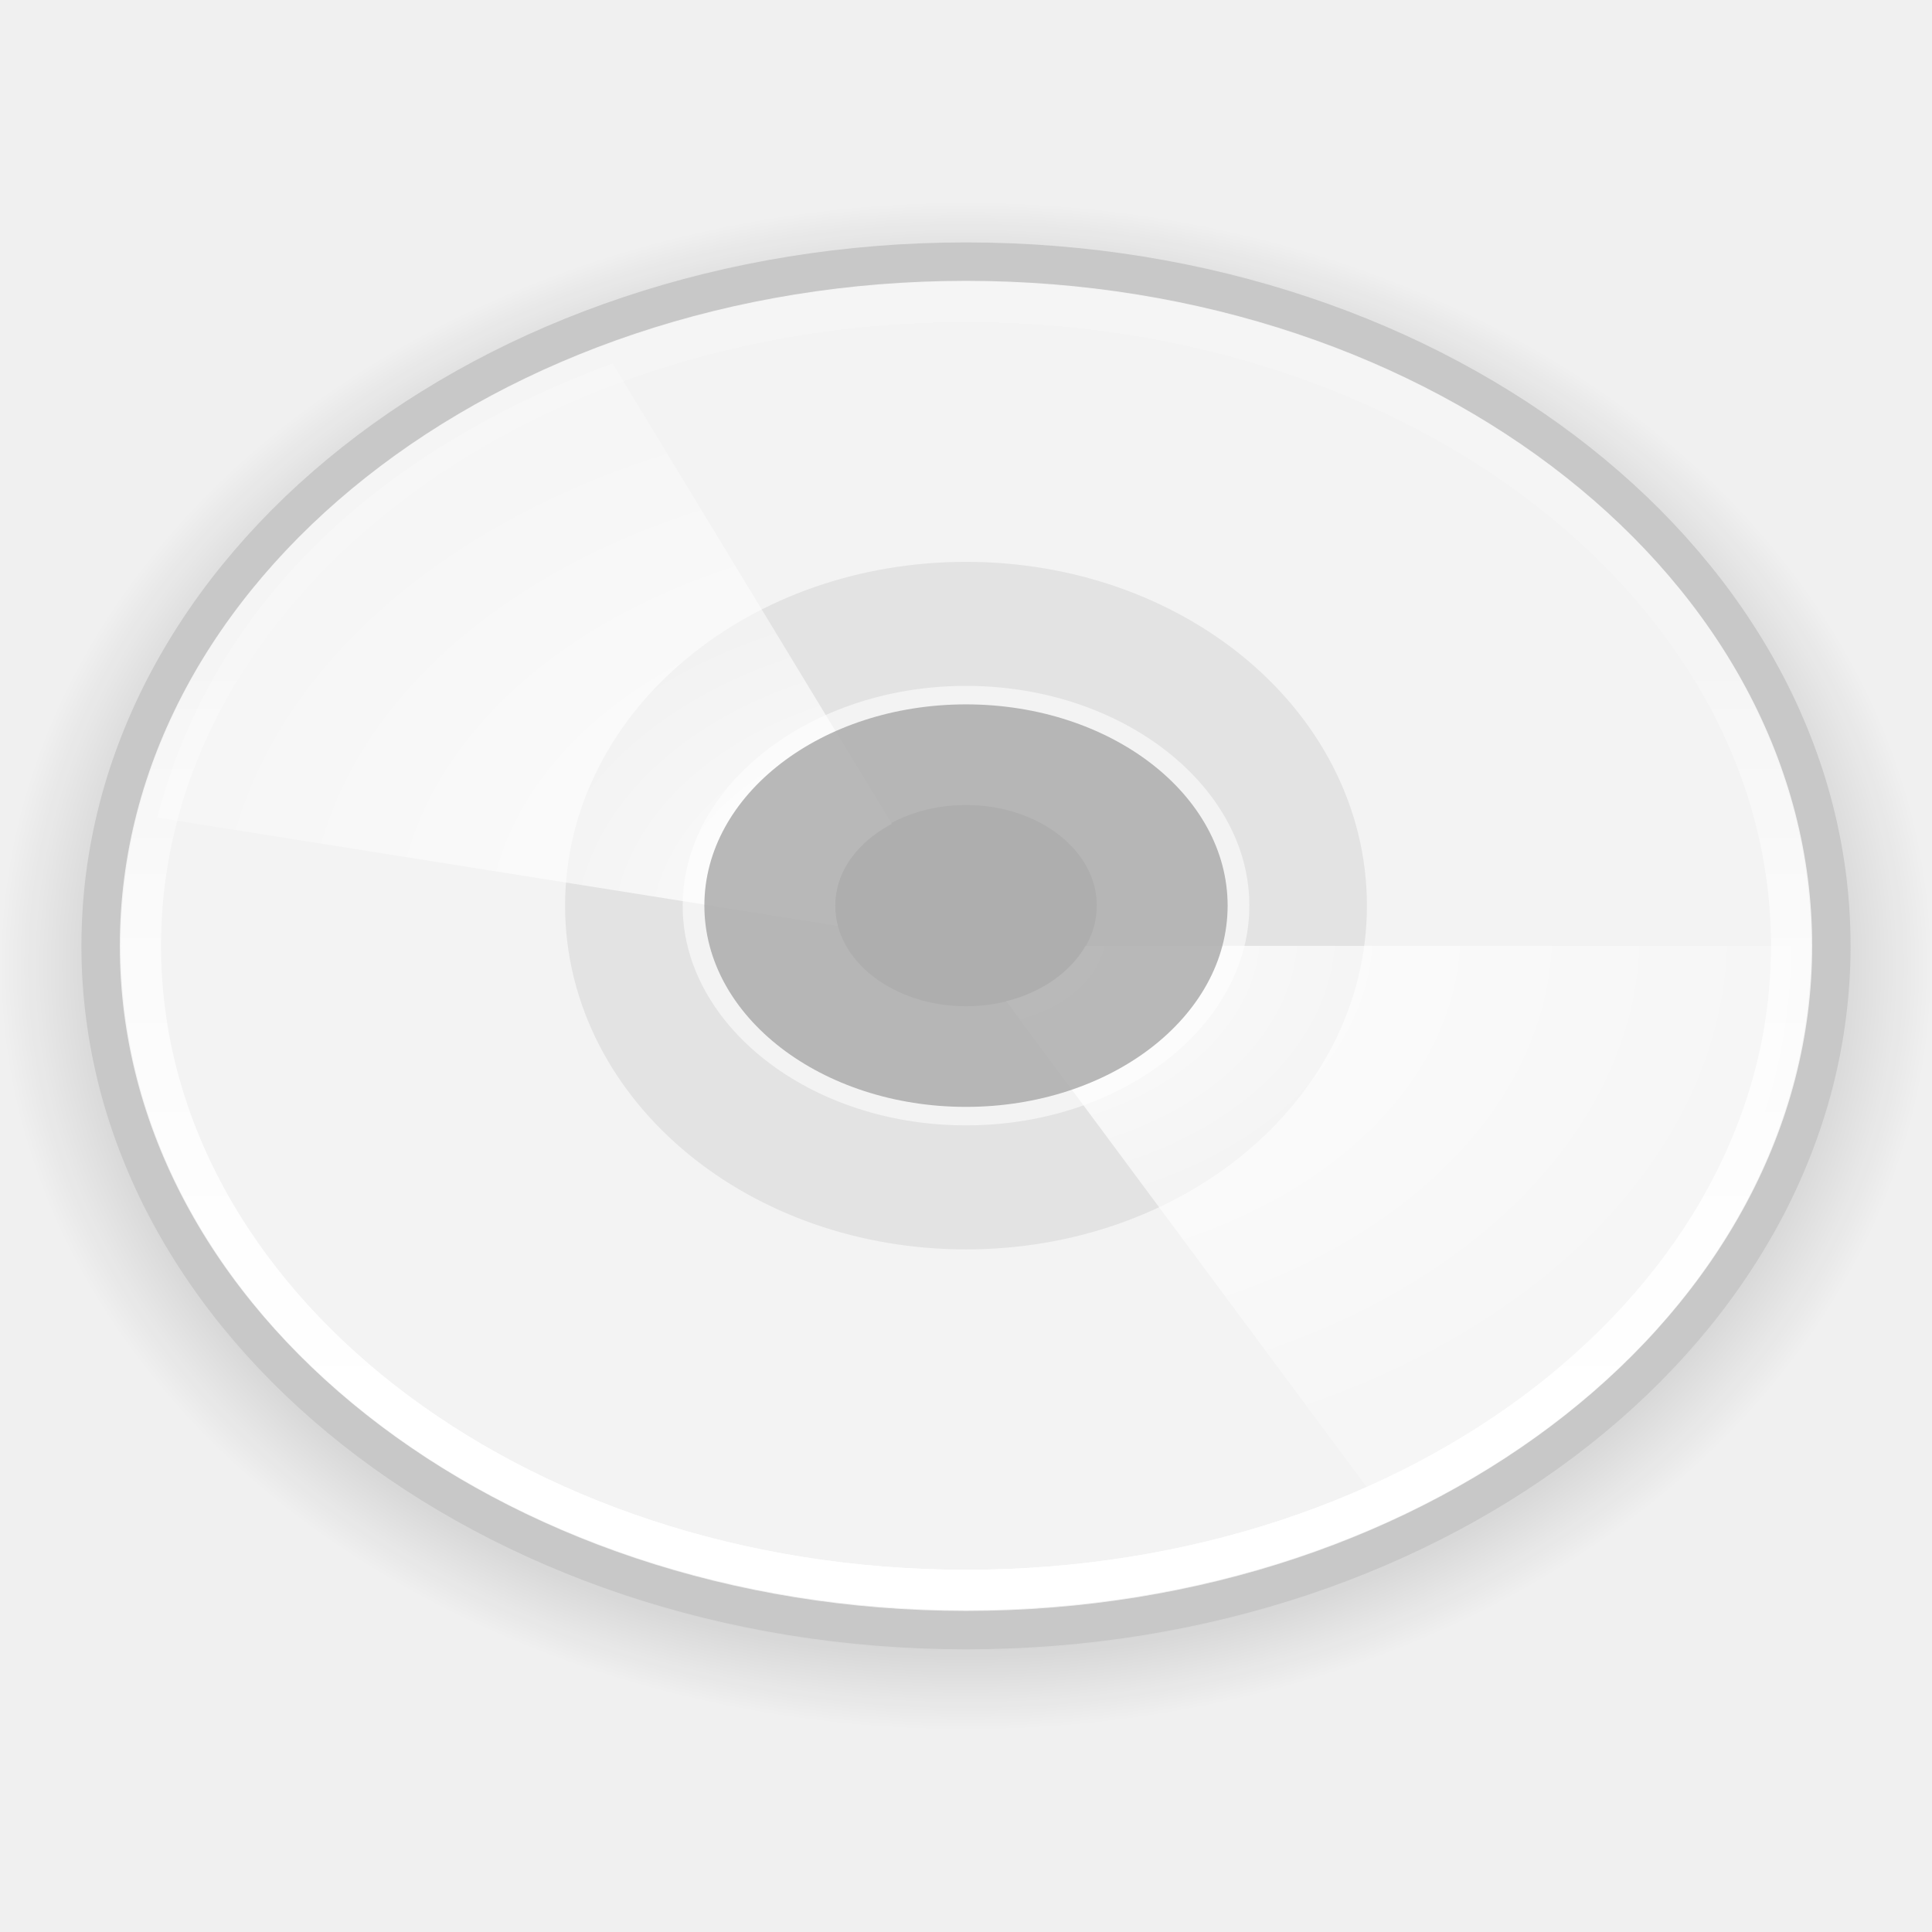
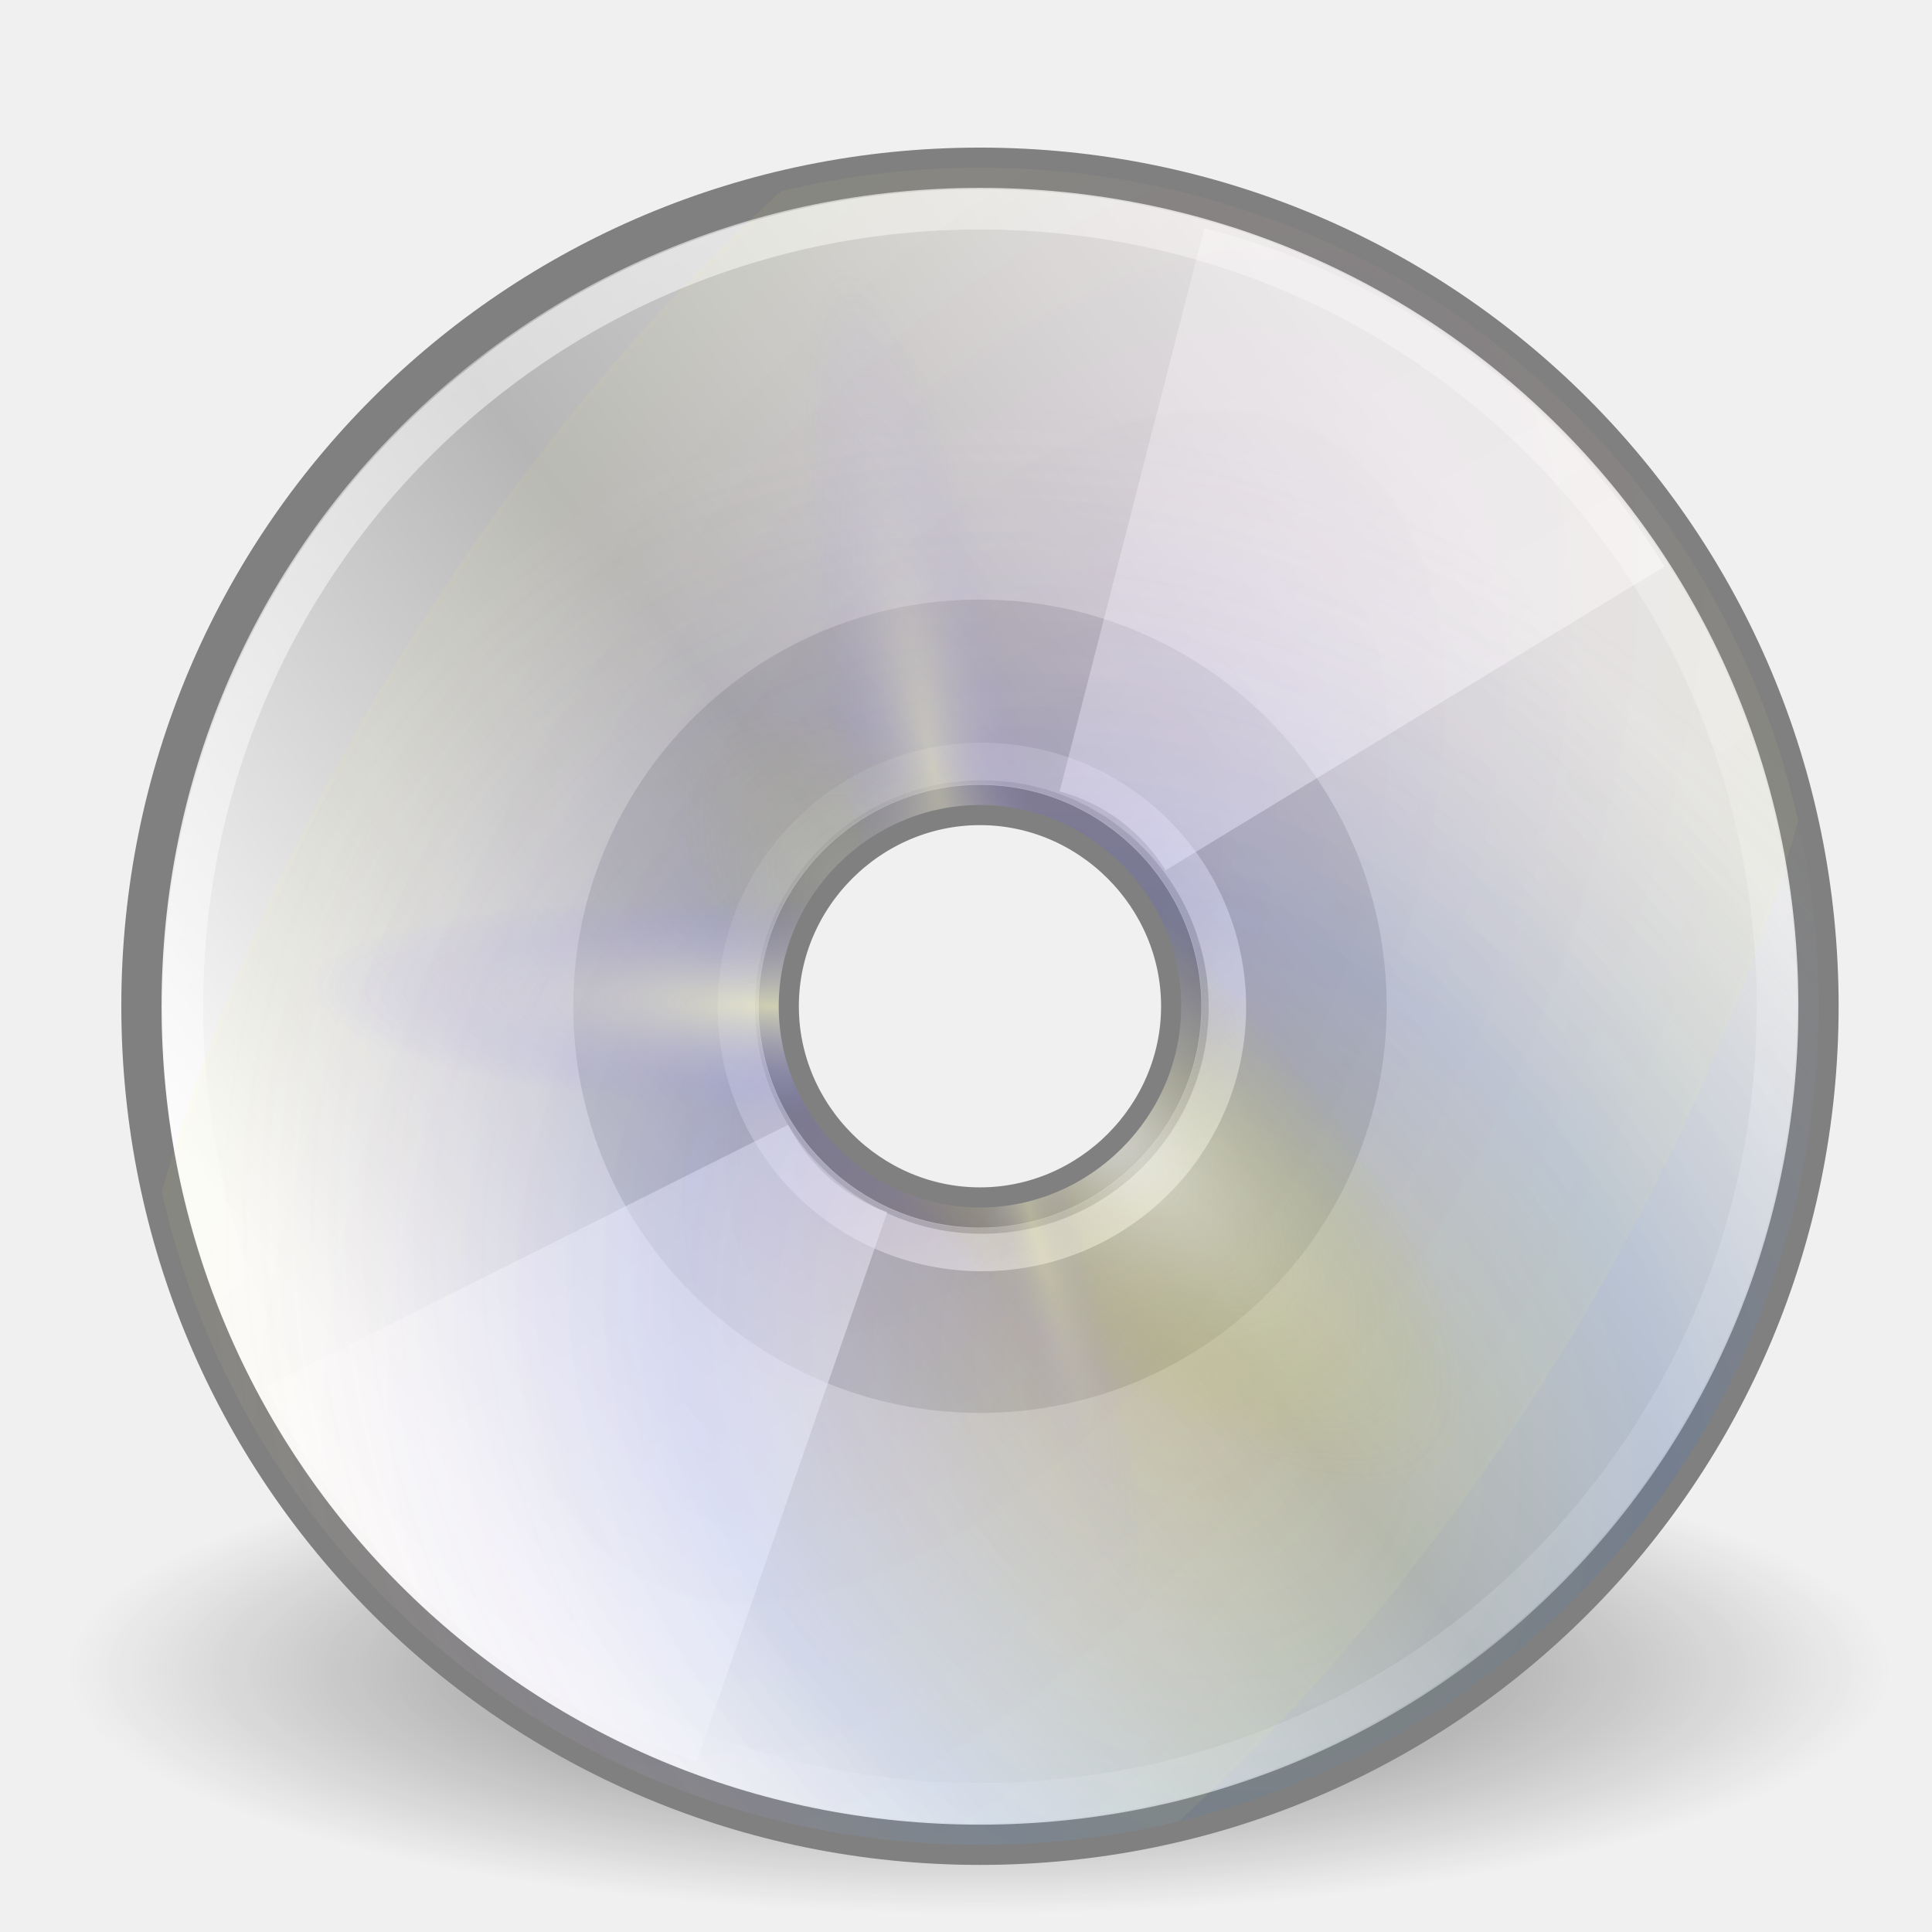
- <svg xmlns="http://www.w3.org/2000/svg" xmlns:xlink="http://www.w3.org/1999/xlink" width="48" height="48" id="svg2" version="1.0">
-   <defs id="defs4">
-     <linearGradient id="linearGradient2781">
-       <stop style="stop-color:black;stop-opacity:0;" offset="0" id="stop2783" />
-       <stop id="stop2789" offset="0.5" style="stop-color:black;stop-opacity:0;" />
-       <stop style="stop-color:black;stop-opacity:0;" offset="0.75" id="stop2791" />
-       <stop style="stop-color:black;stop-opacity:0.275;" offset="1" id="stop2785" />
+ <svg xmlns="http://www.w3.org/2000/svg" xmlns:xlink="http://www.w3.org/1999/xlink" width="48px" height="48px" id="svg3077">
+   <defs id="defs3">
+     <linearGradient id="linearGradient23419">
+       <stop style="stop-color:#000000;stop-opacity:1;" offset="0" id="stop23421" />
+       <stop style="stop-color:#000000;stop-opacity:0;" offset="1" id="stop23423" />
    </linearGradient>
-     <linearGradient id="linearGradient2837">
-       <stop style="stop-color:black;stop-opacity:1;" offset="0" id="stop2839" />
-       <stop style="stop-color:black;stop-opacity:0;" offset="1" id="stop2841" />
+     <linearGradient id="linearGradient3435" gradientUnits="userSpaceOnUse" x1="12.274" y1="32.416" x2="35.391" y2="14.203">
+       <stop offset="0" style="stop-color:#ffffc8;stop-opacity:1;" id="stop3437" />
+       <stop offset="1" style="stop-color:#9a91ef;stop-opacity:0;" id="stop3439" />
    </linearGradient>
-     <linearGradient id="linearGradient2827">
-       <stop style="stop-color:white;stop-opacity:1;" offset="0" id="stop2829" />
-       <stop style="stop-color:white;stop-opacity:0.232" offset="1" id="stop2831" />
+     <linearGradient y2="14.203" x2="35.391" y1="32.416" x1="12.274" gradientUnits="userSpaceOnUse" id="linearGradient3421">
+       <stop id="stop3423" style="stop-color:#ffffff;stop-opacity:1;" offset="0" />
+       <stop id="stop3427" style="stop-color:#b8c04c;stop-opacity:0;" offset="1" />
    </linearGradient>
-     <linearGradient id="linearGradient2801">
-       <stop style="stop-color:#dcdcdc;stop-opacity:0" offset="0" id="stop2803" />
-       <stop id="stop2809" offset="0.5" style="stop-color:#dcdcdc;stop-opacity:0;" />
-       <stop style="stop-color:#c8c8c8;stop-opacity:1;" offset="1" id="stop2805" />
+     <linearGradient id="linearGradient3406" gradientUnits="userSpaceOnUse" x1="12.274" y1="32.416" x2="35.391" y2="14.203">
+       <stop offset="0" style="stop-color:#b307ff;stop-opacity:0.822;" id="stop3408" />
+       <stop offset="1" style="stop-color:#f0ff8b;stop-opacity:0.644;" id="stop3410" />
+       <stop offset="1" style="stop-color:#ffffff;stop-opacity:0;" id="stop3412" />
    </linearGradient>
-     <linearGradient id="linearGradient2788">
-       <stop style="stop-color:white;stop-opacity:1;" offset="0" id="stop2790" />
-       <stop style="stop-color:white;stop-opacity:0.114" offset="1" id="stop2792" />
+     <linearGradient y2="14.203" x2="35.391" y1="32.416" x1="12.274" gradientUnits="userSpaceOnUse" id="linearGradient3394">
+       <stop id="stop3396" style="stop-color:#fff307;stop-opacity:1;" offset="0" />
+       <stop id="stop3398" style="stop-color:#166eff;stop-opacity:1;" offset="0.5" />
+       <stop id="stop3400" style="stop-color:#ffffff;stop-opacity:0;" offset="1" />
    </linearGradient>
-     <linearGradient xlink:href="#linearGradient2788" id="linearGradient2794" x1="24.874" y1="38.851" x2="24.874" y2="16.055" gradientUnits="userSpaceOnUse" />
-     <radialGradient xlink:href="#linearGradient2801" id="radialGradient2807" cx="24" cy="23.5" fx="24" fy="23.5" r="21.977" gradientTransform="matrix(0.801951,0,0,0.637744,4.753183,8.513006)" gradientUnits="userSpaceOnUse" />
-     <radialGradient xlink:href="#linearGradient2827" id="radialGradient2833" cx="24.203" cy="23.188" fx="24.203" fy="23.188" r="20.297" gradientTransform="matrix(1,0,0,0.69746,0,7.015156)" gradientUnits="userSpaceOnUse" />
-     <radialGradient xlink:href="#linearGradient2837" id="radialGradient2843" cx="24" cy="23.5" fx="24" fy="23.5" r="22.839" gradientTransform="matrix(1.050829,0,0,0.831906,-1.219907,4.450192)" gradientUnits="userSpaceOnUse" />
-     <radialGradient xlink:href="#linearGradient2781" id="radialGradient2787" cx="24" cy="23.876" fx="24" fy="32.595" r="6.5" gradientTransform="matrix(1.254569,1.093727e-6,-9.230769e-7,1.058824,-6.10964,-1.722171)" gradientUnits="userSpaceOnUse" />
+     <linearGradient id="linearGradient6036">
+       <stop style="stop-color:#ffffff;stop-opacity:1;" offset="0" id="stop6038" />
+       <stop style="stop-color:#ffffff;stop-opacity:0;" offset="1" id="stop6040" />
+     </linearGradient>
+     <linearGradient id="linearGradient6028">
+       <stop style="stop-color:#ffffff;stop-opacity:1;" offset="0" id="stop6030" />
+       <stop style="stop-color:#ffffff;stop-opacity:0;" offset="1" id="stop6032" />
+     </linearGradient>
+     <linearGradient id="linearGradient4236">
+       <stop style="stop-color:#ffffff;stop-opacity:0.327;" offset="0" id="stop4238" />
+       <stop style="stop-color:#ffffff;stop-opacity:0.604;" offset="1" id="stop4240" />
+     </linearGradient>
+     <linearGradient id="aigrd2" gradientUnits="userSpaceOnUse" x1="12.274" y1="32.416" x2="35.391" y2="14.203">
+       <stop offset="0" style="stop-color:#FBFBFB" id="stop3043" />
+       <stop offset="0.5" style="stop-color:#B6B6B6" id="stop3045" />
+       <stop offset="1" style="stop-color:#E4E4E4" id="stop3047" />
+     </linearGradient>
+     <linearGradient id="aigrd1" gradientUnits="userSpaceOnUse" x1="14.997" y1="11.188" x2="32.511" y2="34.307">
+       <stop offset="0" style="stop-color:#EBEBEB" id="stop3034" />
+       <stop offset="0.5" style="stop-color:#FFFFFF" id="stop3036" />
+       <stop offset="1" style="stop-color:#EBEBEB" id="stop3038" />
+     </linearGradient>
+     <linearGradient xlink:href="#aigrd1" id="linearGradient3912" gradientUnits="userSpaceOnUse" x1="14.997" y1="11.188" x2="32.511" y2="34.307" gradientTransform="matrix(1.190476,0,0,1.190476,-4.224424,-2.5)" />
+     <linearGradient xlink:href="#linearGradient4236" id="linearGradient4222" x1="21.125" y1="14.625" x2="29" y2="28" gradientUnits="userSpaceOnUse" gradientTransform="matrix(1.25,0,0,1.25,-5.652995,-2.604165)" />
+     <linearGradient xlink:href="#linearGradient4236" id="linearGradient4224" x1="21.125" y1="14.625" x2="29" y2="28" gradientUnits="userSpaceOnUse" gradientTransform="matrix(1.25,0,0,1.25,-5.652995,-2.604165)" />
+     <linearGradient xlink:href="#aigrd2" id="linearGradient4242" gradientUnits="userSpaceOnUse" gradientTransform="matrix(1.190476,0,0,1.190476,-4.224424,-2.500001)" x1="12.274" y1="32.416" x2="35.391" y2="14.203" />
+     <linearGradient xlink:href="#linearGradient6028" id="linearGradient6034" x1="28.703" y1="31.495" x2="17.743" y2="18.367" gradientUnits="userSpaceOnUse" />
+     <linearGradient xlink:href="#linearGradient6036" id="linearGradient6042" x1="10.502" y1="3.61" x2="48.799" y2="54.698" gradientUnits="userSpaceOnUse" />
+     <radialGradient gradientTransform="matrix(0.848684,0.95802,-0.782119,0.692834,18.69147,-20.52578)" gradientUnits="userSpaceOnUse" r="21.333" fy="27.569" fx="37.751" cy="27.569" cx="37.751" id="radialGradient3392" xlink:href="#linearGradient3394" />
+     <radialGradient r="21.333" fy="48.238" fx="53.557" cy="48.238" cx="53.557" gradientTransform="matrix(0.15845,-0.158988,0.432907,0.431441,-2.723645,15.00107)" gradientUnits="userSpaceOnUse" id="radialGradient3429" xlink:href="#linearGradient3421" />
+     <radialGradient r="21.333" fy="33.378" fx="16.885" cy="33.378" cx="16.885" gradientTransform="matrix(5.184267e-3,-0.12286,0.544548,2.297824e-2,0.957234,26.30756)" gradientUnits="userSpaceOnUse" id="radialGradient3433" xlink:href="#linearGradient3435" />
+     <radialGradient r="21.333" fy="21.618" fx="35.511" cy="21.618" cx="35.511" gradientTransform="matrix(0.105916,-1.914240e-2,0.104789,0.579807,17.13693,7.115158)" gradientUnits="userSpaceOnUse" id="radialGradient3443" xlink:href="#linearGradient3435" />
+     <radialGradient gradientTransform="matrix(-5.048220e-2,1.387847e-2,-0.12844,-0.467196,35.41257,39.44172)" r="21.333" fy="23.914" fx="133.841" cy="23.914" cx="133.841" gradientUnits="userSpaceOnUse" id="radialGradient3447" xlink:href="#linearGradient3435" />
+     <radialGradient r="21.333" fy="38.807" fx="26.138" cy="38.807" cx="26.138" gradientTransform="matrix(0.769501,-1.2425,0.6703,0.415141,-21.77857,41.36563)" gradientUnits="userSpaceOnUse" id="radialGradient3449" xlink:href="#linearGradient3406" />
+     <linearGradient xlink:href="#aigrd1" id="linearGradient23343" gradientUnits="userSpaceOnUse" gradientTransform="matrix(1.190476,0,0,1.190476,-4.224424,-2.5)" x1="14.997" y1="11.188" x2="32.511" y2="34.307" />
+     <linearGradient xlink:href="#aigrd2" id="linearGradient23345" gradientUnits="userSpaceOnUse" gradientTransform="matrix(1.190476,0,0,1.190476,-4.224424,-2.500001)" x1="12.274" y1="32.416" x2="35.391" y2="14.203" />
+     <linearGradient xlink:href="#linearGradient4236" id="linearGradient23347" gradientUnits="userSpaceOnUse" gradientTransform="matrix(1.25,0,0,1.25,-5.652995,-2.604165)" x1="21.125" y1="14.625" x2="29" y2="28" />
+     <linearGradient xlink:href="#linearGradient4236" id="linearGradient23349" gradientUnits="userSpaceOnUse" gradientTransform="matrix(1.25,0,0,1.25,-5.652995,-2.604165)" x1="21.125" y1="14.625" x2="29" y2="28" />
+     <linearGradient xlink:href="#linearGradient6036" id="linearGradient23351" gradientUnits="userSpaceOnUse" x1="10.502" y1="3.61" x2="48.799" y2="54.698" />
+     <linearGradient xlink:href="#linearGradient6028" id="linearGradient23353" gradientUnits="userSpaceOnUse" x1="28.703" y1="31.495" x2="17.743" y2="18.367" />
+     <radialGradient xlink:href="#linearGradient3394" id="radialGradient23355" gradientUnits="userSpaceOnUse" gradientTransform="matrix(0.848684,0.95802,-0.782119,0.692834,18.69147,-20.52578)" cx="37.751" cy="27.569" fx="37.751" fy="27.569" r="21.333" />
+     <radialGradient xlink:href="#linearGradient3406" id="radialGradient23357" gradientUnits="userSpaceOnUse" gradientTransform="matrix(0.769501,-1.2425,0.6703,0.415141,-21.77857,41.36563)" cx="26.138" cy="38.807" fx="26.138" fy="38.807" r="21.333" />
+     <radialGradient xlink:href="#linearGradient3421" id="radialGradient23359" gradientUnits="userSpaceOnUse" gradientTransform="matrix(0.15845,-0.158988,0.432907,0.431441,-2.723645,15.00107)" cx="53.557" cy="48.238" fx="53.557" fy="48.238" r="21.333" />
+     <radialGradient xlink:href="#linearGradient3435" id="radialGradient23361" gradientUnits="userSpaceOnUse" gradientTransform="matrix(5.184267e-3,-0.12286,0.544548,2.297824e-2,0.957234,26.30756)" cx="16.885" cy="33.378" fx="16.885" fy="33.378" r="21.333" />
+     <radialGradient xlink:href="#linearGradient3435" id="radialGradient23363" gradientUnits="userSpaceOnUse" gradientTransform="matrix(0.105916,-1.91424e-2,0.104789,0.579807,17.13693,7.115158)" cx="35.511" cy="21.618" fx="35.511" fy="21.618" r="21.333" />
+     <radialGradient xlink:href="#linearGradient3435" id="radialGradient23365" gradientUnits="userSpaceOnUse" gradientTransform="matrix(-5.04822e-2,1.387847e-2,-0.12844,-0.467196,35.41257,39.44172)" cx="133.841" cy="23.914" fx="133.841" fy="23.914" r="21.333" />
+     <radialGradient xlink:href="#linearGradient3435" id="radialGradient23368" gradientUnits="userSpaceOnUse" gradientTransform="matrix(-5.04822e-2,1.387847e-2,-0.12844,-0.467196,35.41257,39.44172)" cx="133.841" cy="23.914" fx="133.841" fy="23.914" r="21.333" />
+     <radialGradient xlink:href="#linearGradient3435" id="radialGradient23371" gradientUnits="userSpaceOnUse" gradientTransform="matrix(0.105916,-1.91424e-2,0.104789,0.579807,17.13693,7.115158)" cx="35.511" cy="21.618" fx="35.511" fy="21.618" r="21.333" />
+     <radialGradient xlink:href="#linearGradient3435" id="radialGradient23374" gradientUnits="userSpaceOnUse" gradientTransform="matrix(5.184267e-3,-0.12286,0.544548,2.297824e-2,0.957234,26.30756)" cx="16.885" cy="33.378" fx="16.885" fy="33.378" r="21.333" />
+     <radialGradient xlink:href="#linearGradient3421" id="radialGradient23377" gradientUnits="userSpaceOnUse" gradientTransform="matrix(0.15845,-0.158988,0.432907,0.431441,-2.723645,15.00107)" cx="53.557" cy="48.238" fx="53.557" fy="48.238" r="21.333" />
+     <radialGradient xlink:href="#linearGradient3406" id="radialGradient23380" gradientUnits="userSpaceOnUse" gradientTransform="matrix(0.769501,-1.2425,0.6703,0.415141,-21.77857,41.36563)" cx="26.138" cy="38.807" fx="26.138" fy="38.807" r="21.333" />
+     <radialGradient xlink:href="#linearGradient3394" id="radialGradient23383" gradientUnits="userSpaceOnUse" gradientTransform="matrix(0.848684,0.95802,-0.782119,0.692834,18.69147,-20.52578)" cx="37.751" cy="27.569" fx="37.751" fy="27.569" r="21.333" />
+     <linearGradient xlink:href="#linearGradient6036" id="linearGradient23387" gradientUnits="userSpaceOnUse" x1="10.502" y1="3.61" x2="48.799" y2="54.698" />
+     <linearGradient xlink:href="#linearGradient4236" id="linearGradient23390" gradientUnits="userSpaceOnUse" gradientTransform="matrix(1.25,0,0,1.25,-5.652995,-2.604165)" x1="21.125" y1="14.625" x2="29" y2="28" />
+     <linearGradient xlink:href="#linearGradient4236" id="linearGradient23393" gradientUnits="userSpaceOnUse" gradientTransform="matrix(1.25,0,0,1.25,-5.652995,-2.604165)" x1="21.125" y1="14.625" x2="29" y2="28" />
+     <linearGradient xlink:href="#aigrd2" id="linearGradient23397" gradientUnits="userSpaceOnUse" gradientTransform="matrix(1.190476,0,0,1.190476,-4.224424,-2.500001)" x1="12.274" y1="32.416" x2="35.391" y2="14.203" />
+     <linearGradient xlink:href="#aigrd1" id="linearGradient23400" gradientUnits="userSpaceOnUse" gradientTransform="matrix(1.190476,0,0,1.190476,-4.224424,-2.5)" x1="14.997" y1="11.188" x2="32.511" y2="34.307" />
+     <radialGradient xlink:href="#linearGradient23419" id="radialGradient23425" cx="23.335" cy="41.636" fx="23.335" fy="41.636" r="22.627" gradientTransform="matrix(1,0,0,0.25,0,31.22703)" gradientUnits="userSpaceOnUse" />
  </defs>
  <g id="layer1">
-     <path style="opacity:1;fill:url(#radialGradient2843);fill-opacity:1;stroke:none;stroke-width:0.954;stroke-linecap:round;stroke-linejoin:round;stroke-miterlimit:4;stroke-dasharray:none;stroke-opacity:1" d="M 24,5 C 10.752,5 1.043479e-07,13.512 7.038814e-14,24 C 7.038814e-14,34.488 10.752,43 24,43 C 37.248,43 48,34.488 48,24 C 48,13.512 37.248,5 24,5 z M 24,17.294 C 28.005,17.294 31.256,19.798 31.256,22.882 C 31.256,25.967 28.005,28.471 24,28.471 C 19.995,28.471 16.744,25.967 16.744,22.882 C 16.744,19.798 19.995,17.294 24,17.294 z " id="path2835" />
-     <path style="opacity:1;fill:#f3f3f3;fill-opacity:1;stroke:url(#radialGradient2807);stroke-width:0.954;stroke-linecap:round;stroke-linejoin:round;stroke-miterlimit:4;stroke-dasharray:none;stroke-opacity:1" d="M 24 6.5 C 12.132 6.5 2.5 14.116 2.5 23.5 C 2.5 32.884 12.132 40.5 24 40.5 C 35.868 40.5 45.5 32.884 45.5 23.5 C 45.5 14.116 35.868 6.5 24 6.5 z M 24 17.5 C 27.588 17.5 30.5 19.74 30.5 22.5 C 30.5 25.26 27.588 27.5 24 27.5 C 20.412 27.5 17.5 25.26 17.5 22.5 C 17.5 19.74 20.412 17.5 24 17.5 z " id="path1890" />
-     <path style="opacity:1;fill:none;fill-opacity:1.0;stroke:url(#linearGradient2794);stroke-width:1.007;stroke-linecap:round;stroke-linejoin:round;stroke-miterlimit:4;stroke-dasharray:none;stroke-opacity:1" id="path2778" d="M 46.706 22.941 A 20.647 16.118 0 1 1  5.412,22.941 A 20.647 16.118 0 1 1  46.706 22.941 z" transform="matrix(0.992878,0,0,0.992701,-1.873221,0.726274)" />
-     <path style="opacity:1;fill:none;fill-opacity:1;stroke:black;stroke-width:7.095;stroke-linecap:round;stroke-linejoin:round;stroke-miterlimit:4;stroke-dasharray:none;stroke-opacity:0.069" id="path2796" d="M 46.706 22.941 A 20.647 16.118 0 1 1  5.412,22.941 A 20.647 16.118 0 1 1  46.706 22.941 z" transform="matrix(0.411681,0,0,0.434307,13.27207,12.53649)" />
-     <path style="opacity:1;fill:white;fill-opacity:0.729;stroke:none;stroke-width:3.2;stroke-linecap:round;stroke-linejoin:round;stroke-miterlimit:4;stroke-dasharray:none;stroke-opacity:0.114" d="M 24 17.5 C 20.412 17.5 17.5 19.74 17.5 22.5 C 17.5 25.26 20.412 27.5 24 27.5 C 27.588 27.5 30.5 25.26 30.5 22.5 C 30.5 19.74 27.588 17.5 24 17.5 z M 24 20 C 25.794 20 27.25 21.12 27.25 22.5 C 27.25 23.88 25.794 25 24 25 C 22.206 25 20.75 23.88 20.75 22.5 C 20.75 21.12 22.206 20 24 20 z " id="path2812" />
-     <path style="opacity:1;fill:none;fill-opacity:1.0;stroke:url(#linearGradient2794);stroke-width:1.007;stroke-linecap:round;stroke-linejoin:round;stroke-miterlimit:4;stroke-dasharray:none;stroke-opacity:1" id="path2817" d="M 46.706 22.941 A 20.647 16.118 0 1 1  5.412,22.941 A 20.647 16.118 0 1 1  46.706 22.941 z" transform="matrix(0.992878,0,0,0.992701,-1.873221,0.726274)" />
-     <path style="opacity:1;fill:url(#radialGradient2833);fill-opacity:1.0;stroke:none;stroke-width:1.007;stroke-linecap:round;stroke-linejoin:round;stroke-miterlimit:4;stroke-dasharray:none;stroke-opacity:1" d="M 15.219 9.031 C 9.175 11.267 5.234 15.197 3.906 20.312 L 20.812 23 C 20.769 22.837 20.75 22.672 20.75 22.5 C 20.75 21.65 21.309 20.921 22.156 20.469 L 15.219 9.031 z M 26.969 23.5 C 26.594 24.148 25.889 24.656 25 24.875 L 34.25 37.344 C 40.783 34.4 44.5 29.388 44.5 23.5 L 26.969 23.5 z " id="path2819" />
-     <path style="opacity:1;fill:url(#radialGradient2787);fill-opacity:1.0;stroke:none;stroke-width:3.2;stroke-linecap:round;stroke-linejoin:round;stroke-miterlimit:4;stroke-dasharray:none;stroke-opacity:0.114" d="M 24,17.5 C 20.412,17.5 17.5,19.74 17.5,22.5 C 17.5,25.26 20.412,27.5 24,27.5 C 27.588,27.5 30.5,25.26 30.5,22.5 C 30.5,19.74 27.588,17.5 24,17.5 z " id="path1893" />
+     <path style="opacity:0.55;color:#000000;fill:url(#radialGradient23425);fill-opacity:1;fill-rule:evenodd;stroke:none;stroke-width:2;stroke-linecap:butt;stroke-linejoin:miter;marker:none;marker-start:none;marker-mid:none;marker-end:none;stroke-miterlimit:4;stroke-dasharray:none;stroke-dashoffset:0;stroke-opacity:1;visibility:visible;display:inline;overflow:visible" id="path23417" d="M 45.962 41.636 A 22.627 5.657 0 1 1  0.707,41.636 A 22.627 5.657 0 1 1  45.962 41.636 z" transform="matrix(1,0,0,1.066291,1,-2.885106)" />
+     <path id="path3040" d="M 24.347,4.167 C 12.799,4.167 3.514,13.452 3.514,25 C 3.514,36.548 12.799,45.833 24.347,45.833 C 35.895,45.833 45.18,36.548 45.18,25 C 45.18,13.452 35.895,4.167 24.347,4.167 L 24.347,4.167 z M 24.347,30 C 21.609,30 19.347,27.738 19.347,25 C 19.347,22.262 21.609,20 24.347,20 C 27.085,20 29.347,22.262 29.347,25 C 29.347,27.738 27.085,30 24.347,30 z " style="fill:url(#linearGradient23400);fill-rule:nonzero;stroke:none;stroke-miterlimit:4" />
+     <path id="path3049" d="M 24.347,4.167 C 12.799,4.167 3.514,13.452 3.514,25 C 3.514,36.548 12.799,45.833 24.347,45.833 C 35.895,45.833 45.18,36.548 45.18,25 C 45.18,13.452 35.895,4.167 24.347,4.167 L 24.347,4.167 z M 24.347,30 C 21.609,30 19.347,27.738 19.347,25 C 19.347,22.262 21.609,20 24.347,20 C 27.085,20 29.347,22.262 29.347,25 C 29.347,27.738 27.085,30 24.347,30 z " style="fill:url(#linearGradient23397);fill-rule:nonzero;stroke:#808080;stroke-miterlimit:4;stroke-opacity:1" />
+     <path id="path3051" d="M 24.347,14.896 C 18.704,14.896 14.243,19.489 14.243,25 C 14.243,30.643 18.836,35.104 24.347,35.104 C 29.99,35.104 34.451,30.511 34.451,25 C 34.451,19.357 29.858,14.896 24.347,14.896 L 24.347,14.896 z M 24.347,30.511 C 21.329,30.511 18.836,28.018 18.836,25 C 18.836,21.982 21.329,19.489 24.347,19.489 C 27.365,19.489 29.858,21.982 29.858,25 C 29.858,28.018 27.365,30.511 24.347,30.511 z " style="opacity:0.11;fill-rule:nonzero;stroke:none;stroke-miterlimit:4" />
+     <path style="fill:url(#linearGradient23393);fill-opacity:1;fill-rule:nonzero;stroke:none;stroke-miterlimit:4;stroke-opacity:1" d="M 29.922,5.669 L 26.326,19.664 C 27.45,19.963 28.35,20.659 28.961,21.622 L 41.353,14.073 C 38.818,9.943 34.749,6.905 29.922,5.669 z " id="path3916" />
+     <path id="path4214" d="M 17.308,43.766 L 22.043,30.115 C 20.947,29.724 20.108,28.956 19.578,27.946 L 6.607,34.451 C 8.794,38.775 12.599,42.137 17.308,43.766 z " style="fill:url(#linearGradient23390);fill-opacity:1;fill-rule:nonzero;stroke:none;stroke-miterlimit:4;stroke-opacity:1" />
+     <path style="opacity:0.546;fill:none;fill-rule:nonzero;stroke:url(#linearGradient23387);stroke-miterlimit:4;stroke-opacity:1" d="M 24.347,5.202 C 13.373,5.202 4.549,14.026 4.549,25 C 4.549,35.974 13.373,44.798 24.347,44.798 C 35.321,44.798 44.145,35.974 44.145,25 C 44.145,14.026 35.321,5.202 24.347,5.202 L 24.347,5.202 z " id="path5264" />
+     <path style="opacity:0.672;color:#000000;fill:none;fill-opacity:0.316;fill-rule:nonzero;stroke:url(#linearGradient23353);stroke-width:0.931;stroke-linecap:butt;stroke-linejoin:miter;marker:none;marker-start:none;marker-mid:none;marker-end:none;stroke-miterlimit:4;stroke-dashoffset:0;stroke-opacity:1;visibility:visible;display:inline;overflow:visible" id="path6026" d="M 30.406 24.931 A 6.099 6.099 0 1 1  18.208,24.931 A 6.099 6.099 0 1 1  30.406 24.931 z" transform="translate(8.838835e-2,8.838865e-2)" />
+     <path style="opacity:0.114;fill:url(#radialGradient23383);fill-opacity:1;fill-rule:nonzero;stroke:none;stroke-miterlimit:4;stroke-opacity:1" d="M 24.347,4.167 C 12.799,4.167 3.514,13.452 3.514,25 C 3.514,36.548 12.799,45.833 24.347,45.833 C 35.895,45.833 45.18,36.548 45.18,25 C 45.18,13.452 35.895,4.167 24.347,4.167 L 24.347,4.167 z M 24.347,30 C 21.609,30 19.347,27.738 19.347,25 C 19.347,22.262 21.609,20 24.347,20 C 27.085,20 29.347,22.262 29.347,25 C 29.347,27.738 27.085,30 24.347,30 z " id="path3390" />
+     <path id="path3404" d="M 24.347,4.167 C 12.799,4.167 3.514,13.452 3.514,25 C 3.514,36.548 12.799,45.833 24.347,45.833 C 35.895,45.833 45.18,36.548 45.18,25 C 45.18,13.452 35.895,4.167 24.347,4.167 L 24.347,4.167 z M 24.347,30 C 21.609,30 19.347,27.738 19.347,25 C 19.347,22.262 21.609,20 24.347,20 C 27.085,20 29.347,22.262 29.347,25 C 29.347,27.738 27.085,30 24.347,30 z " style="opacity:0.097;fill:url(#radialGradient23380);fill-opacity:1;fill-rule:nonzero;stroke:none;stroke-miterlimit:4;stroke-opacity:1" />
+     <path style="opacity:0.714;fill:url(#radialGradient23377);fill-opacity:1;fill-rule:nonzero;stroke:none;stroke-miterlimit:4;stroke-opacity:1" d="M 24.347,4.167 C 12.799,4.167 3.514,13.452 3.514,25 C 3.514,36.548 12.799,45.833 24.347,45.833 C 35.895,45.833 45.18,36.548 45.18,25 C 45.18,13.452 35.895,4.167 24.347,4.167 L 24.347,4.167 z M 24.347,30 C 21.609,30 19.347,27.738 19.347,25 C 19.347,22.262 21.609,20 24.347,20 C 27.085,20 29.347,22.262 29.347,25 C 29.347,27.738 27.085,30 24.347,30 z " id="path3419" />
+     <path id="path3431" d="M 24.347,4.167 C 12.799,4.167 3.514,13.452 3.514,25 C 3.514,36.548 12.799,45.833 24.347,45.833 C 35.895,45.833 45.18,36.548 45.18,25 C 45.18,13.452 35.895,4.167 24.347,4.167 L 24.347,4.167 z M 24.347,30 C 21.609,30 19.347,27.738 19.347,25 C 19.347,22.262 21.609,20 24.347,20 C 27.085,20 29.347,22.262 29.347,25 C 29.347,27.738 27.085,30 24.347,30 z " style="opacity:0.623;fill:url(#radialGradient23374);fill-opacity:1;fill-rule:nonzero;stroke:none;stroke-miterlimit:4;stroke-opacity:1" />
+     <path style="opacity:0.371;fill:url(#radialGradient23371);fill-opacity:1;fill-rule:nonzero;stroke:none;stroke-miterlimit:4;stroke-opacity:1" d="M 24.347,4.167 C 12.799,4.167 3.514,13.452 3.514,25 C 3.514,36.548 12.799,45.833 24.347,45.833 C 35.895,45.833 45.18,36.548 45.18,25 C 45.18,13.452 35.895,4.167 24.347,4.167 L 24.347,4.167 z M 24.347,30 C 21.609,30 19.347,27.738 19.347,25 C 19.347,22.262 21.609,20 24.347,20 C 27.085,20 29.347,22.262 29.347,25 C 29.347,27.738 27.085,30 24.347,30 z " id="path3441" />
+     <path id="path3445" d="M 24.347,4.167 C 12.799,4.167 3.514,13.452 3.514,25 C 3.514,36.548 12.799,45.833 24.347,45.833 C 35.895,45.833 45.18,36.548 45.18,25 C 45.18,13.452 35.895,4.167 24.347,4.167 L 24.347,4.167 z M 24.347,30 C 21.609,30 19.347,27.738 19.347,25 C 19.347,22.262 21.609,20 24.347,20 C 27.085,20 29.347,22.262 29.347,25 C 29.347,27.738 27.085,30 24.347,30 z " style="opacity:0.234;fill:url(#radialGradient23368);fill-opacity:1;fill-rule:nonzero;stroke:none;stroke-miterlimit:4;stroke-opacity:1" />
  </g>
</svg>
